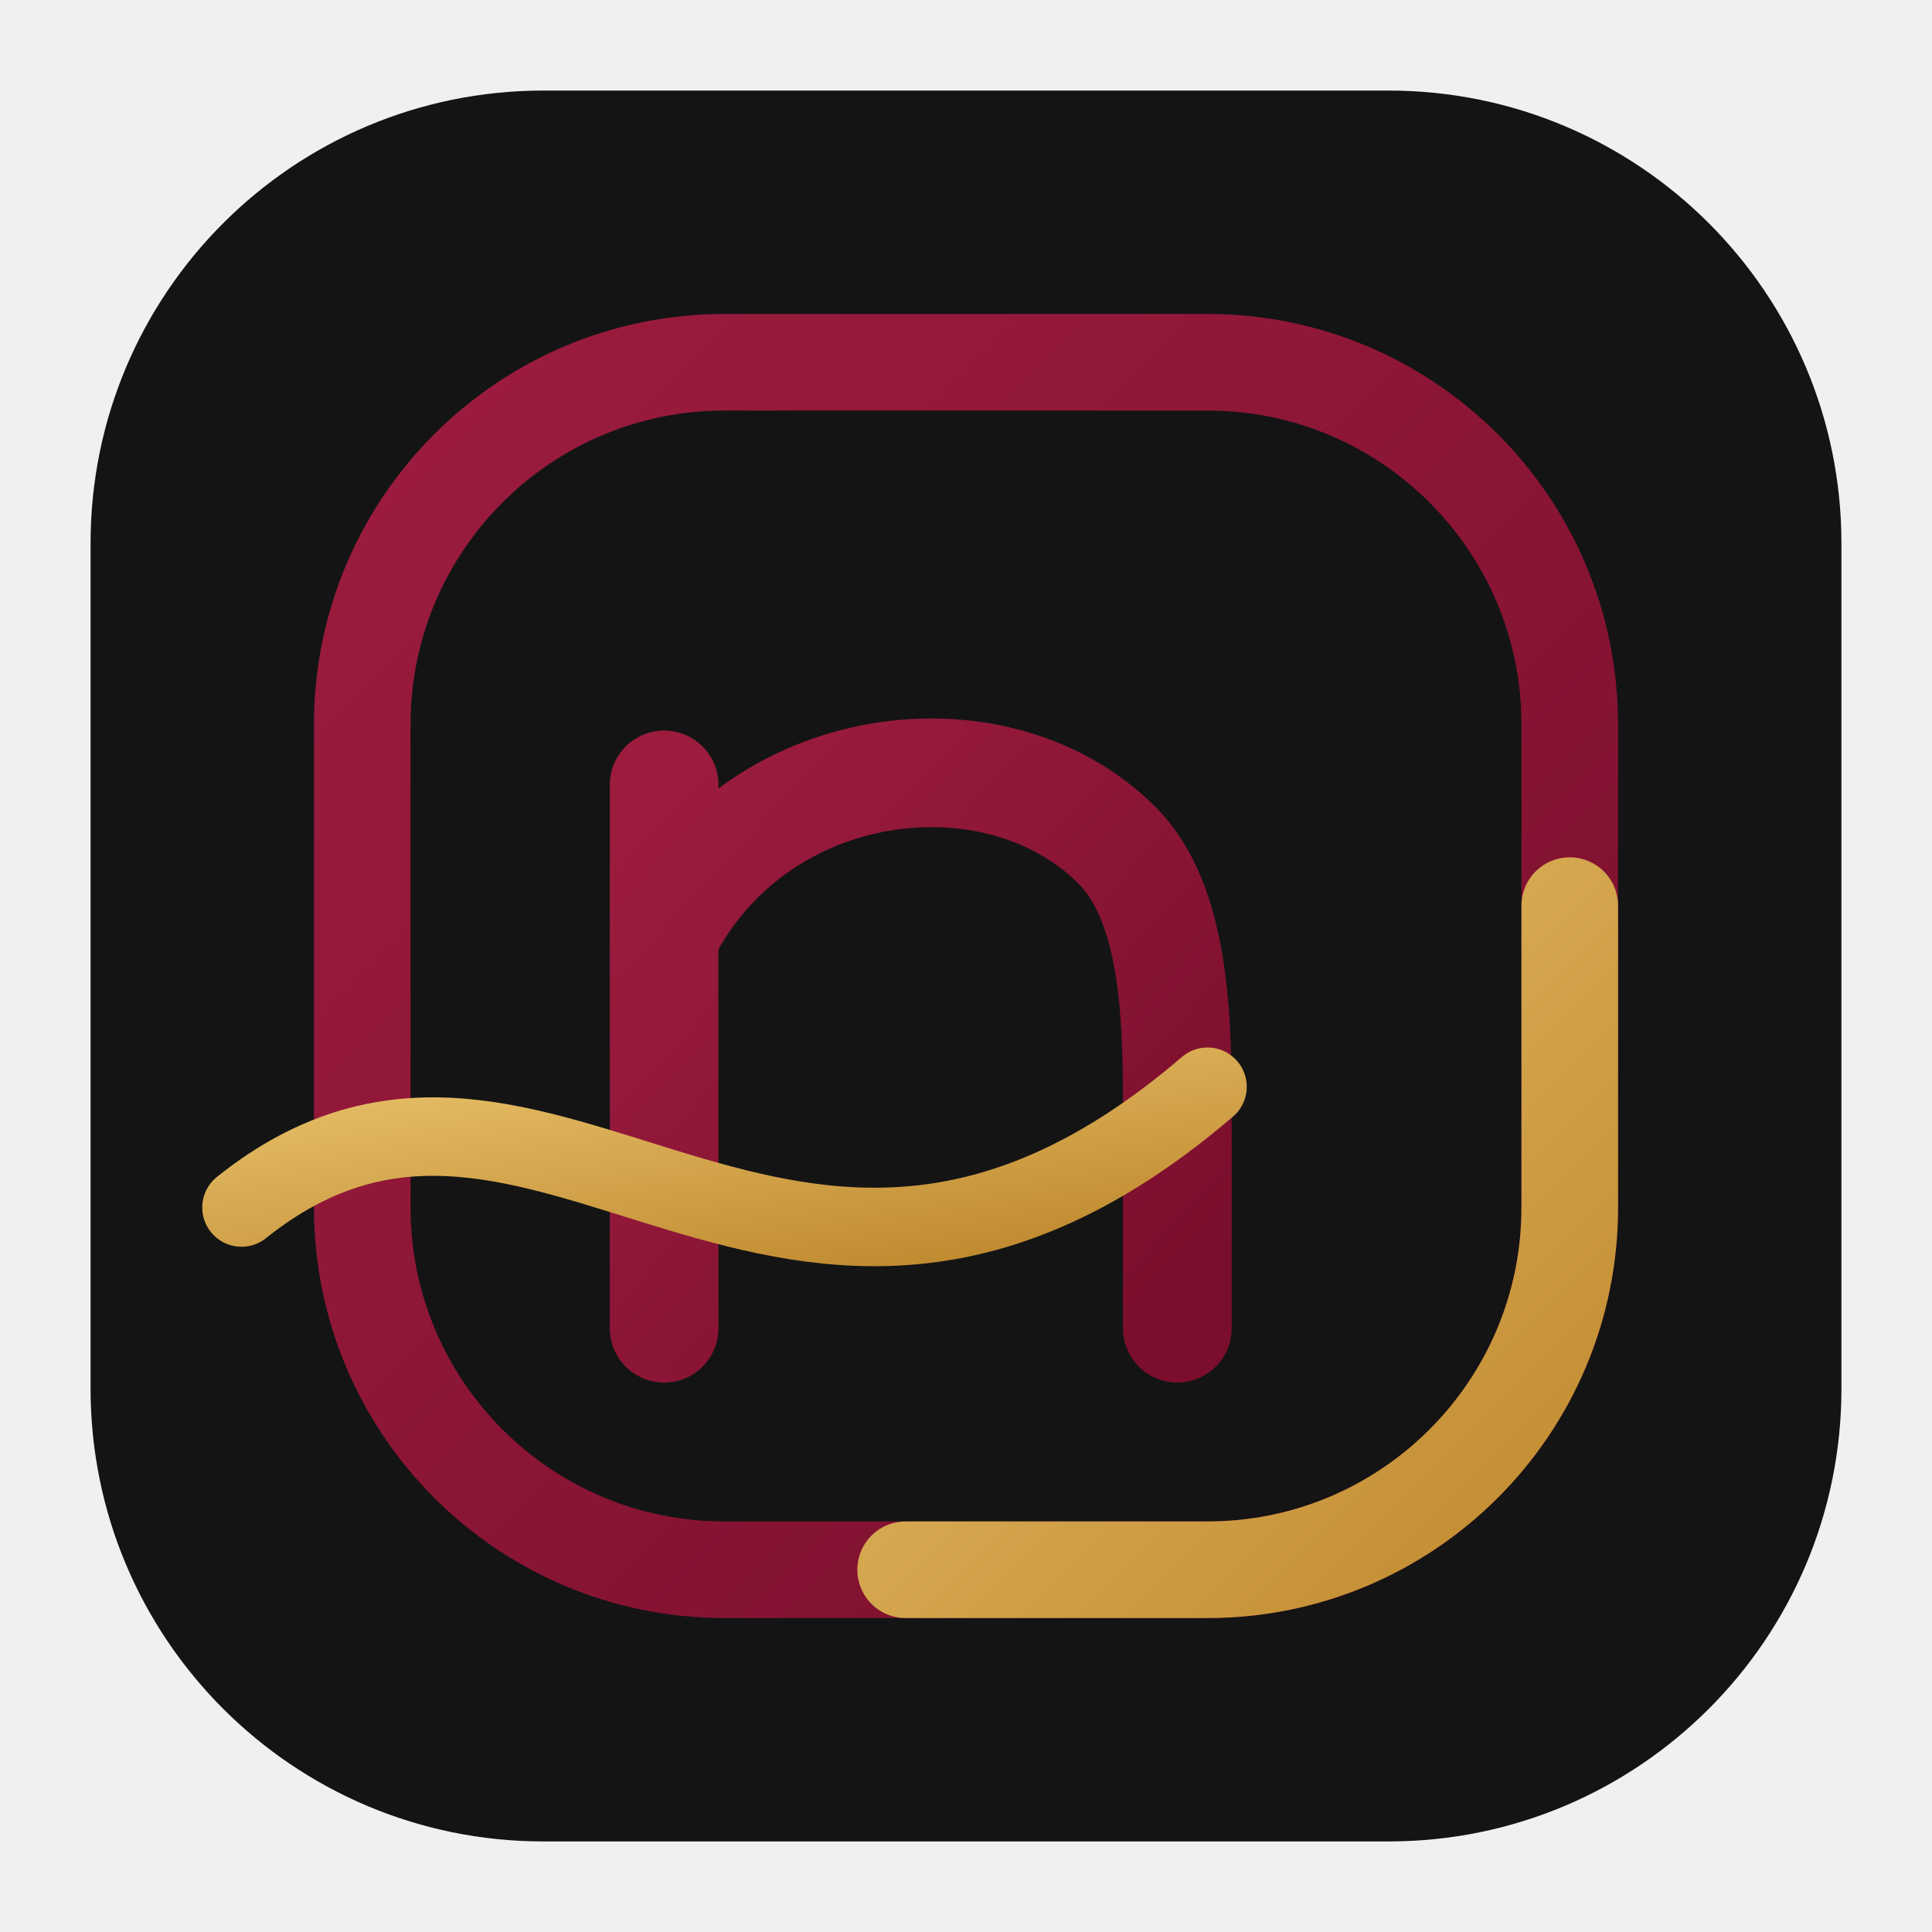
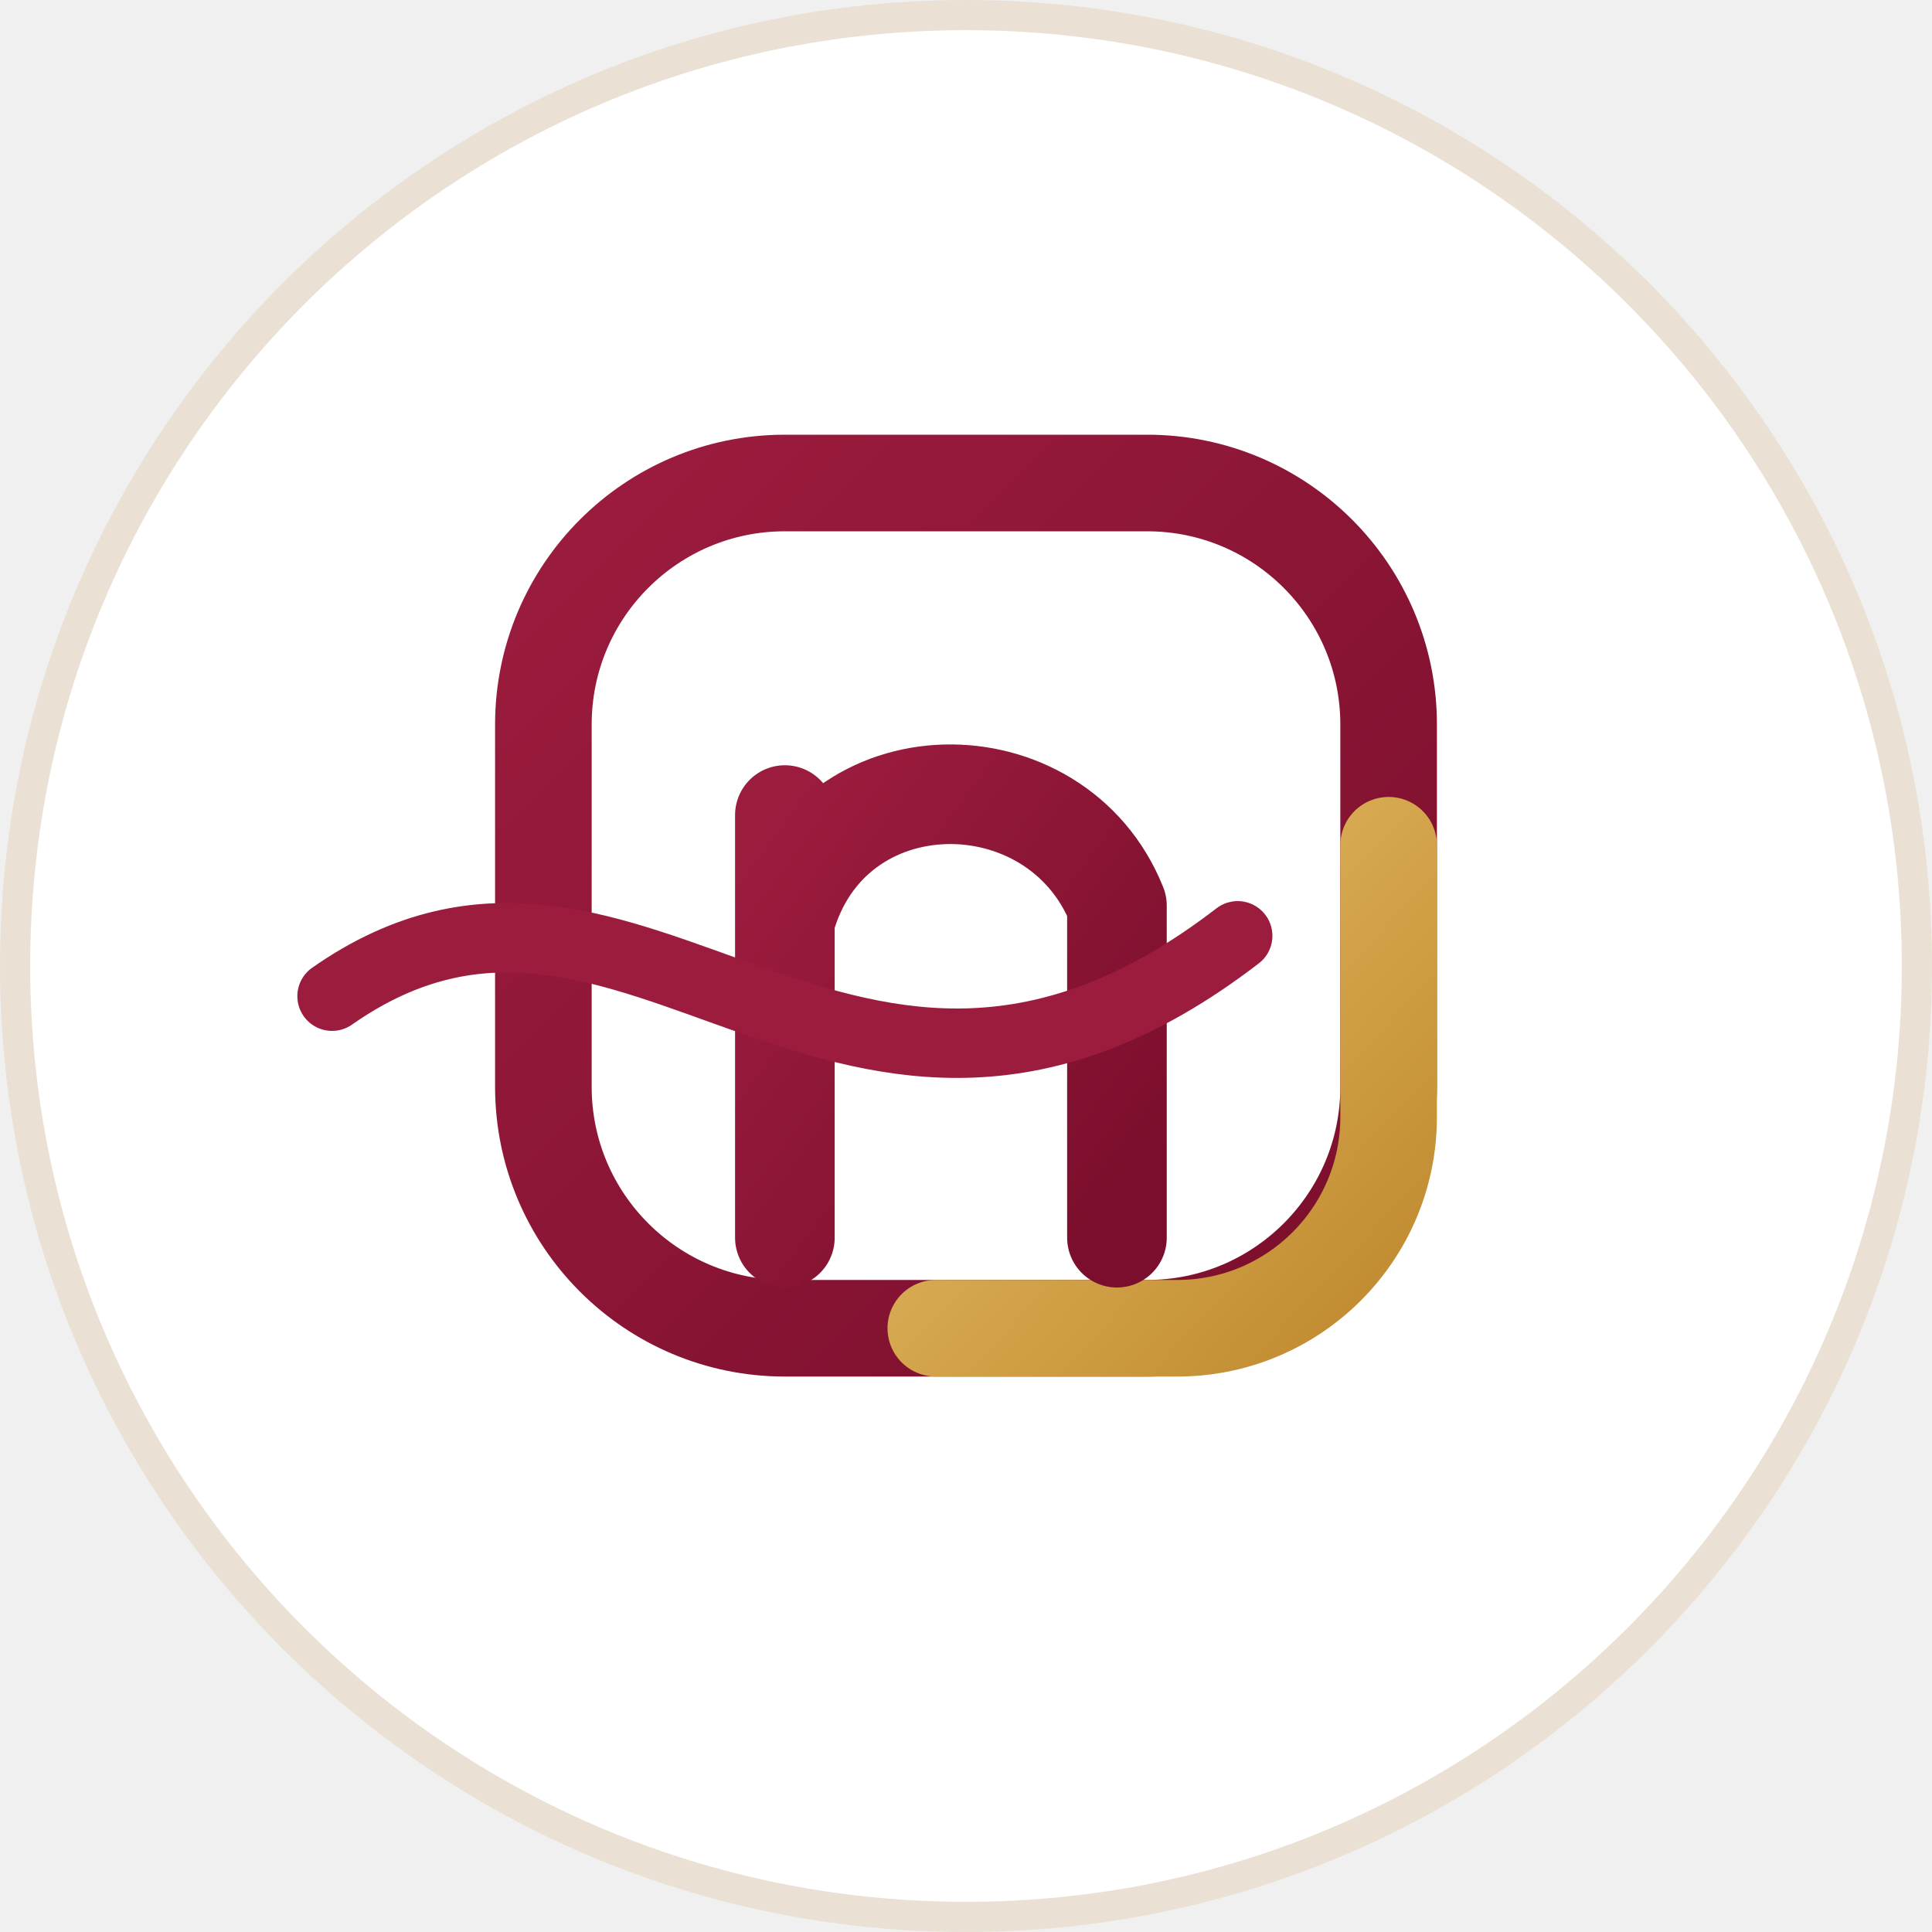
- <svg xmlns="http://www.w3.org/2000/svg" width="64" height="64" viewBox="0 0 64 64" fill="none">
+ <svg xmlns="http://www.w3.org/2000/svg" width="64" height="64" viewBox="0 0 64 64">
  <defs>
    <linearGradient id="m" x1="0" y1="0" x2="1" y2="1">
-       <stop offset="0%" stop-color="#9c1c3e" />
-       <stop offset="100%" stop-color="#7a0e2c" />
+       <stop offset="0" stop-color="#9c1c3e" />
+       <stop offset="1" stop-color="#7a0e2c" />
    </linearGradient>
    <linearGradient id="g" x1="0" y1="0" x2="1" y2="1">
-       <stop offset="0%" stop-color="#e7c06a" />
-       <stop offset="100%" stop-color="#c08a2f" />
+       <stop offset="0" stop-color="#e7c06a" />
+       <stop offset="1" stop-color="#c08a2f" />
    </linearGradient>
  </defs>
-   <rect x="3" y="3" width="58" height="58" rx="15" fill="#141414" />
-   <rect x="12" y="12" width="40" height="40" rx="12" fill="none" stroke="url(#m)" stroke-width="3.2" />
-   <path d="M52 30 V40 a12 12 0 0 1-12 12 H30" fill="none" stroke="url(#g)" stroke-width="3.2" stroke-linecap="round" />
-   <path d="M22 44 V26 M22 31 C25 25 33 24 37 28 C39 30 39 34 39 37 V44" fill="none" stroke="url(#m)" stroke-width="3.6" stroke-linecap="round" stroke-linejoin="round" />
-   <path d="M8 40 C18 32 26 48 40 36" fill="none" stroke="url(#g)" stroke-width="2.6" stroke-linecap="round" />
+   <circle cx="32" cy="32" r="31.5" fill="#ffffff" stroke="#eae1d4" stroke-width="1" />
+   <rect x="18" y="16" width="28" height="28" rx="8" fill="none" stroke="url(#m)" stroke-width="3.2" />
+   <path d="M46 28 V37 a7 7 0 0 1-7 7 H31" fill="none" stroke="url(#g)" stroke-width="3.2" stroke-linecap="round" />
+   <path d="M26 41 V27 M26 30.5 C27.5 25 35 25 37 30 V41" fill="none" stroke="url(#m)" stroke-width="3.3" stroke-linecap="round" stroke-linejoin="round" />
+   <path d="M11 33 C21 26 28 41 41 31" fill="none" stroke="#9c1c3e" stroke-width="2.3" stroke-linecap="round" />
</svg>
